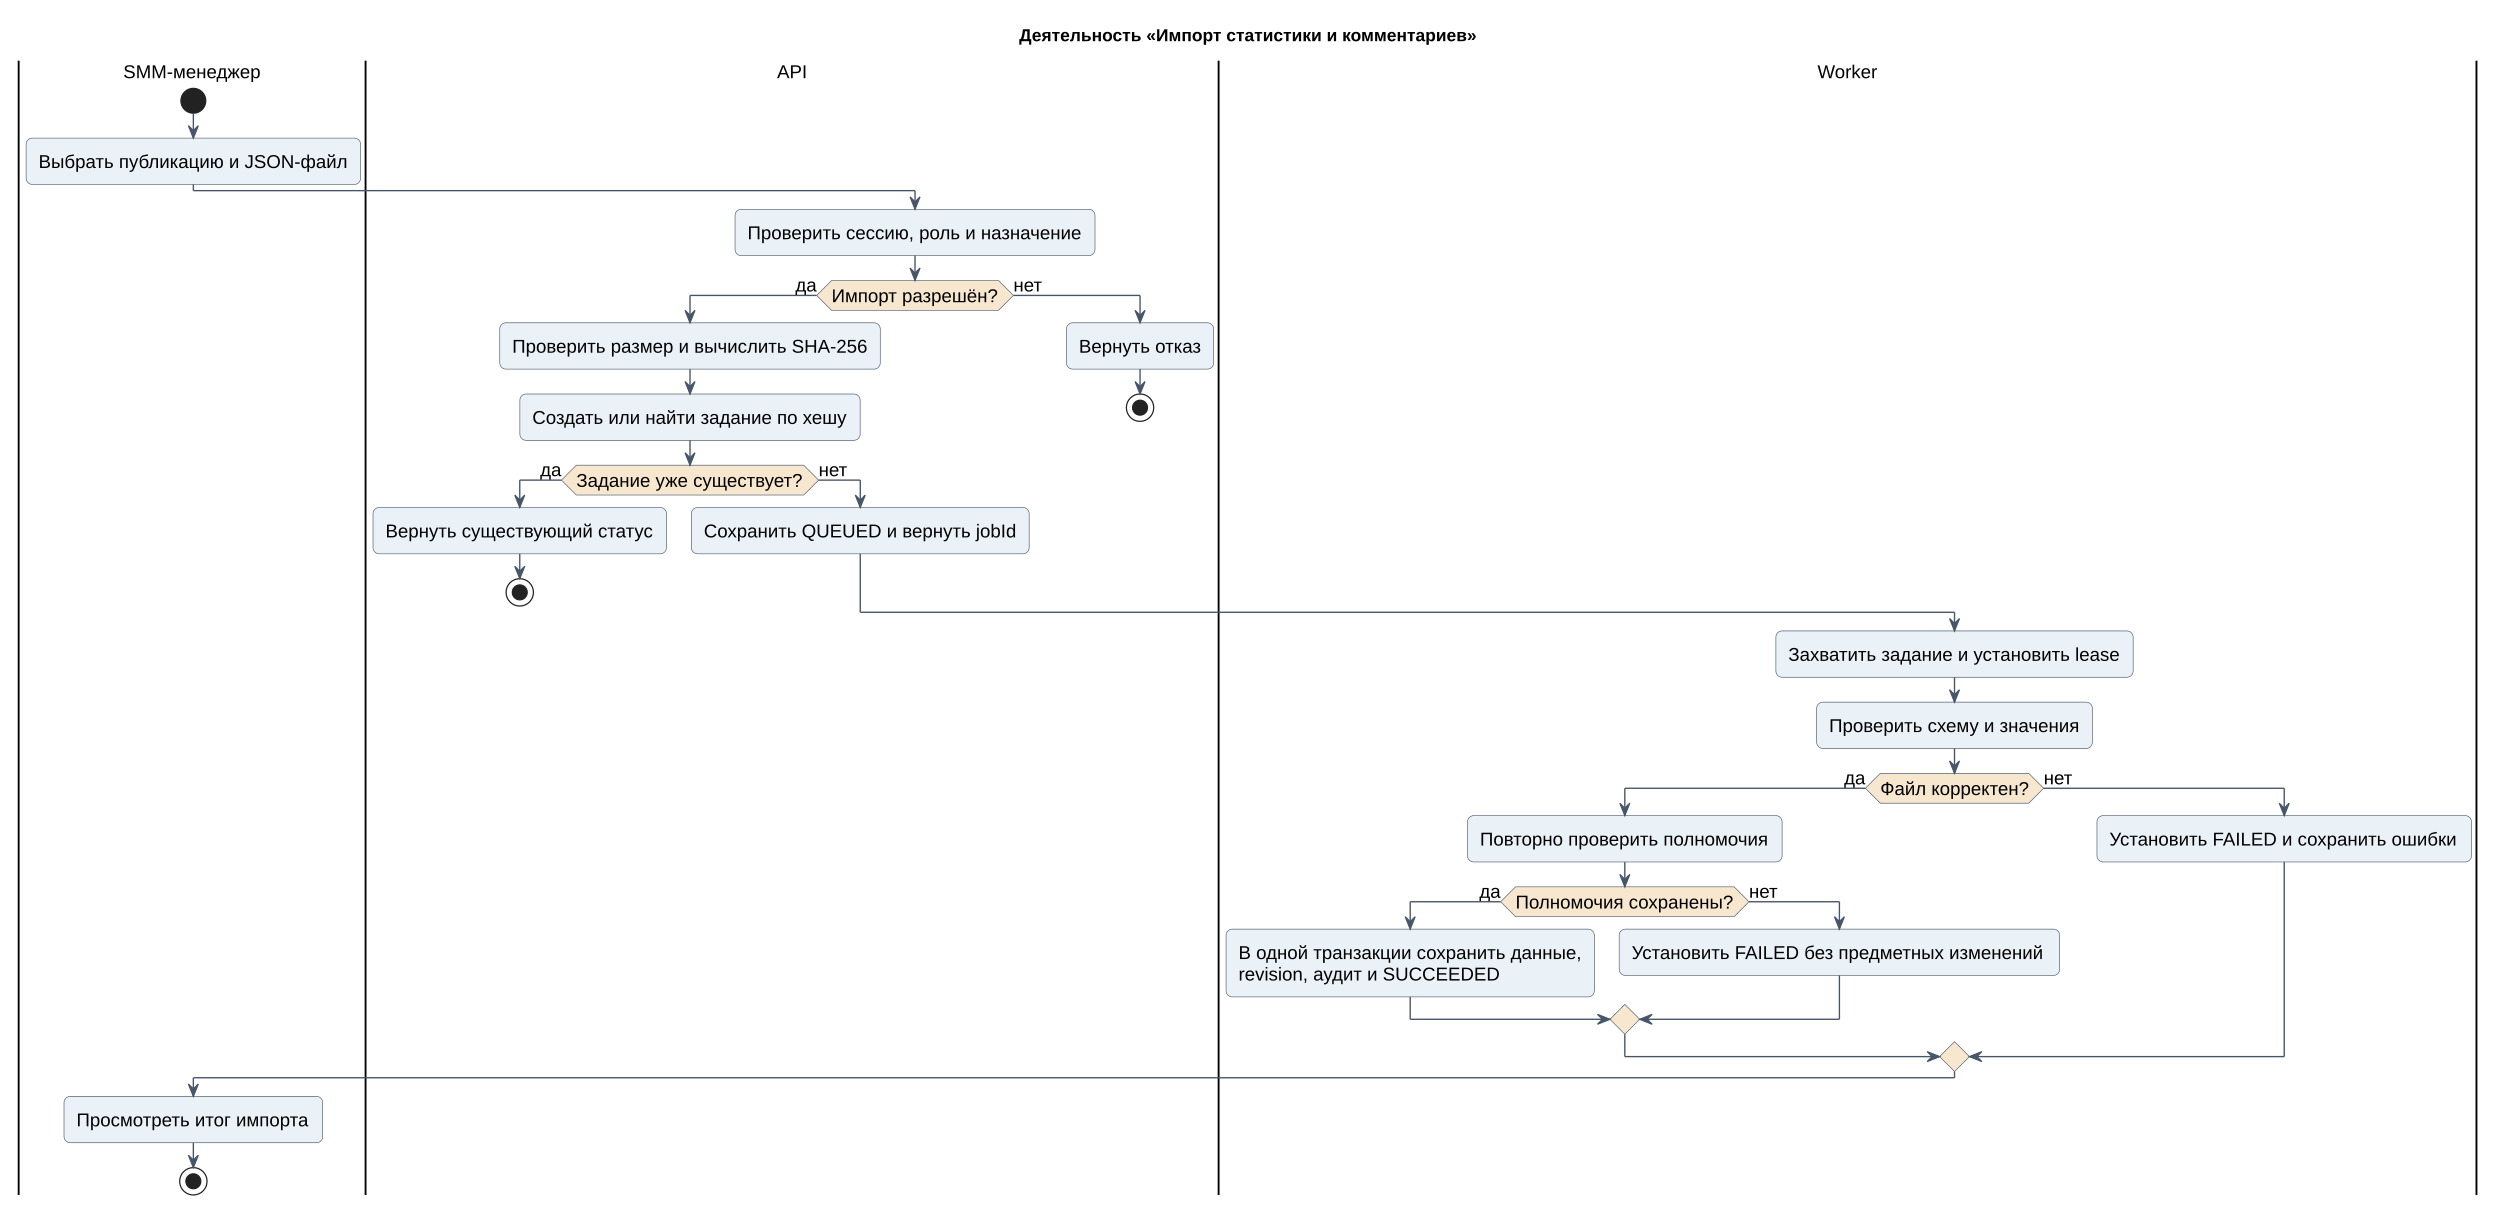
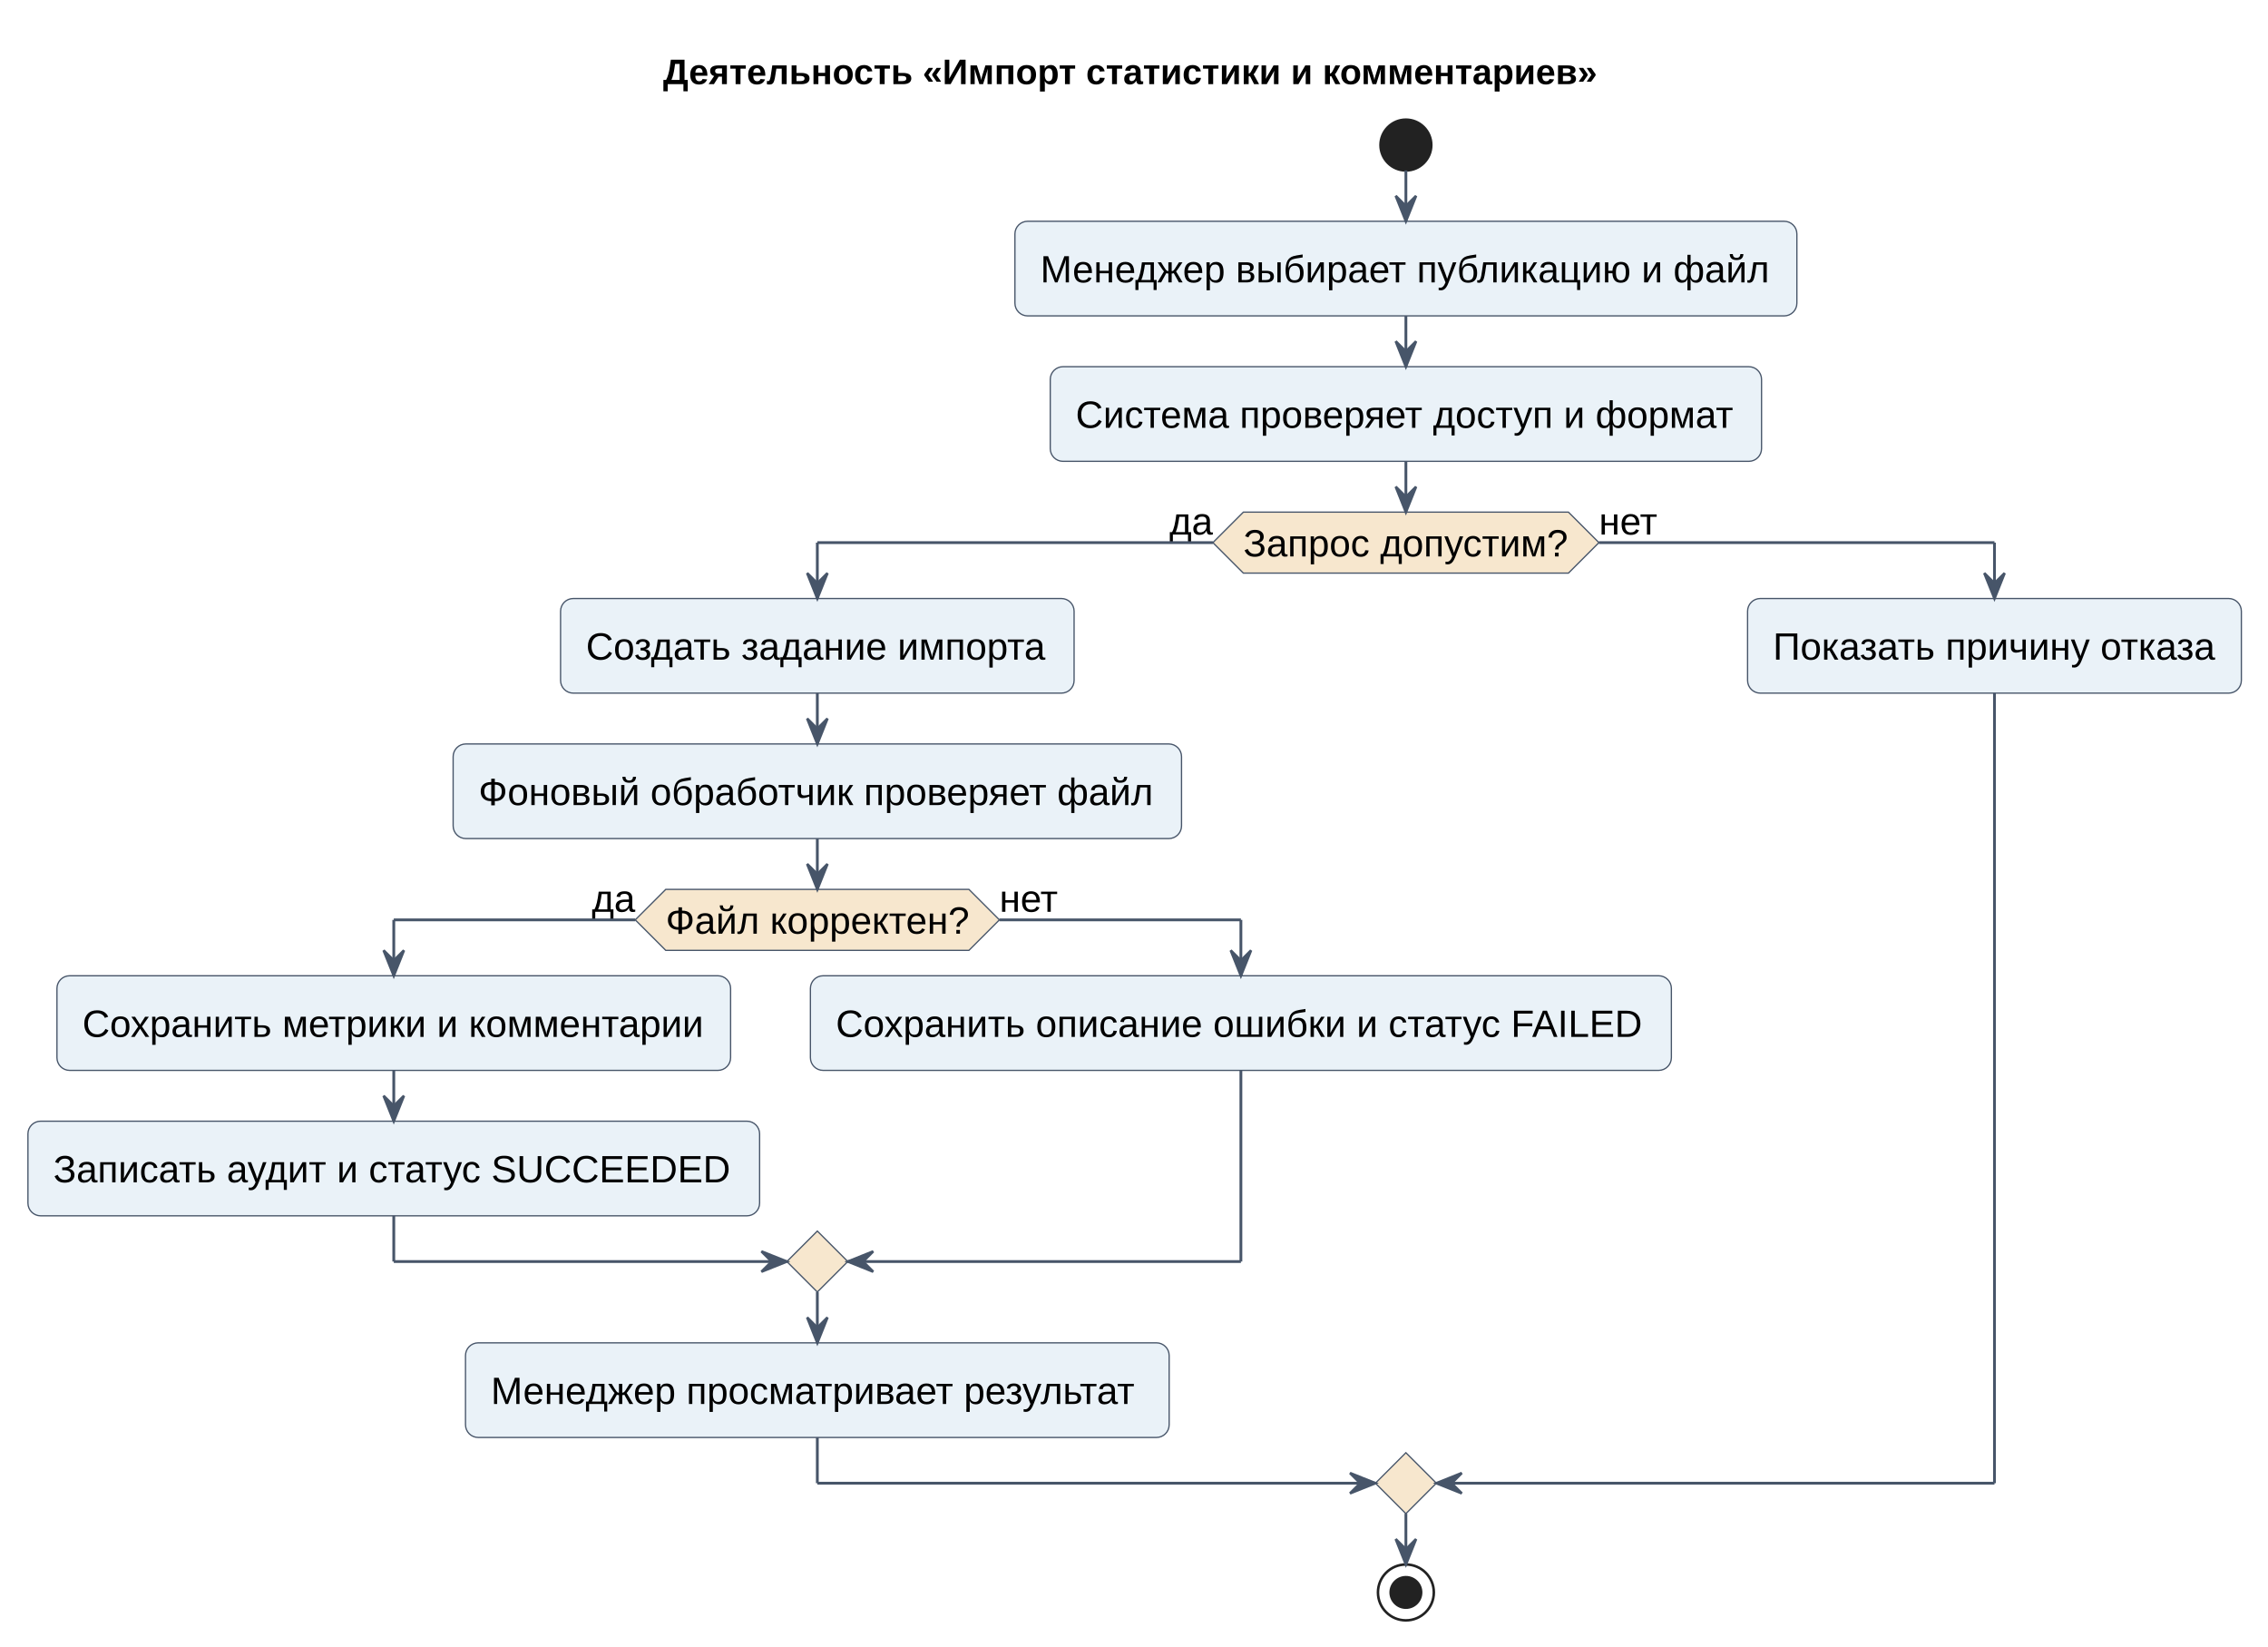
- <svg xmlns="http://www.w3.org/2000/svg" contentStyleType="text/css" data-diagram-type="ACTIVITY" height="972px" preserveAspectRatio="none" style="width:2010px;height:972px;background:#FFFFFF;" version="1.1" viewBox="0 0 2010 972" width="2010px" zoomAndPan="magnify">
+ <svg xmlns="http://www.w3.org/2000/svg" contentStyleType="text/css" data-diagram-type="ACTIVITY" height="648px" preserveAspectRatio="none" style="width:893px;height:648px;background:#FFFFFF;" version="1.1" viewBox="0 0 893 648" width="893px" zoomAndPan="magnify">
  <defs />
  <g>
    <g class="title" data-source-line="2">
-       <text fill="#000000" font-family="Arial" font-size="14" font-weight="bold" lengthAdjust="spacing" textLength="368.361" x="819.402" y="33.132">Деятельность «Импорт статистики и комментариев»</text>
+       <text fill="#000000" font-family="Arial" font-size="14" font-weight="bold" lengthAdjust="spacing" textLength="368.361" x="261.076" y="33.132">Деятельность «Импорт статистики и комментариев»</text>
    </g>
-     <rect fill="none" height="17.248" style="stroke:none;stroke-width:1;" width="1977.165" x="15" y="48.777" />
-     <ellipse cx="155.457" cy="81.026" fill="#222222" rx="10" ry="10" style="stroke:#222222;stroke-width:1;" />
-     <rect fill="#EAF2F8" height="37.248" rx="5" ry="5" style="stroke:#475569;stroke-width:0.5;" width="268.914" x="21" y="111.026" />
-     <text fill="#000000" font-family="Arial" font-size="15" lengthAdjust="spacing" textLength="248.914" x="31" y="135.096">Выбрать публикацию и JSON-файл</text>
-     <rect fill="#EAF2F8" height="37.248" rx="5" ry="5" style="stroke:#475569;stroke-width:0.5;" width="207.969" x="51.472" y="881.511" />
-     <text fill="#000000" font-family="Arial" font-size="15" lengthAdjust="spacing" textLength="187.969" x="61.472" y="905.581">Просмотреть итог импорта</text>
-     <ellipse cx="155.457" cy="949.76" fill="none" rx="11" ry="11" style="stroke:#222222;stroke-width:1;" />
-     <ellipse cx="155.457" cy="949.76" fill="#222222" rx="6" ry="6" style="stroke:#222222;stroke-width:1;" />
-     <line style="stroke:#000000;stroke-width:1.5;" x1="15" x2="15" y1="48.777" y2="960.76" />
-     <rect fill="#EAF2F8" height="37.248" rx="5" ry="5" style="stroke:#475569;stroke-width:0.5;" width="289.414" x="590.978" y="168.274" />
-     <text fill="#000000" font-family="Arial" font-size="15" lengthAdjust="spacing" textLength="269.414" x="600.978" y="192.344">Проверить сессию, роль и назначение</text>
-     <polygon fill="#F7E7CE" points="668.591,225.523,802.778,225.523,814.778,237.523,802.778,249.523,668.591,249.523,656.591,237.523,668.591,225.523" style="stroke:#475569;stroke-width:0.5;" />
-     <text fill="#000000" font-family="Arial" font-size="15" lengthAdjust="spacing" textLength="134.187" x="668.591" y="242.969">Импорт разрешён?</text>
-     <text fill="#000000" font-family="Arial" font-size="15" lengthAdjust="spacing" textLength="17.095" x="639.496" y="234.344">да</text>
-     <text fill="#000000" font-family="Arial" font-size="15" lengthAdjust="spacing" textLength="23.496" x="814.778" y="234.344">нет</text>
-     <rect fill="#EAF2F8" height="37.248" rx="5" ry="5" style="stroke:#475569;stroke-width:0.5;" width="305.916" x="401.811" y="259.523" />
-     <text fill="#000000" font-family="Arial" font-size="15" lengthAdjust="spacing" textLength="285.916" x="411.811" y="283.593">Проверить размер и вычислить SHA-256</text>
-     <rect fill="#EAF2F8" height="37.248" rx="5" ry="5" style="stroke:#475569;stroke-width:0.5;" width="273.594" x="417.972" y="316.772" />
-     <text fill="#000000" font-family="Arial" font-size="15" lengthAdjust="spacing" textLength="253.594" x="427.972" y="340.841">Создать или найти задание по хешу</text>
-     <polygon fill="#F7E7CE" points="463.374,374.02,646.164,374.02,658.164,386.02,646.164,398.02,463.374,398.02,451.374,386.02,463.374,374.02" style="stroke:#475569;stroke-width:0.5;" />
-     <text fill="#000000" font-family="Arial" font-size="15" lengthAdjust="spacing" textLength="182.791" x="463.374" y="391.466">Задание уже существует?</text>
-     <text fill="#000000" font-family="Arial" font-size="15" lengthAdjust="spacing" textLength="17.095" x="434.279" y="382.841">да</text>
-     <text fill="#000000" font-family="Arial" font-size="15" lengthAdjust="spacing" textLength="23.496" x="658.164" y="382.841">нет</text>
-     <rect fill="#EAF2F8" height="37.248" rx="5" ry="5" style="stroke:#475569;stroke-width:0.5;" width="235.947" x="299.914" y="408.02" />
-     <text fill="#000000" font-family="Arial" font-size="15" lengthAdjust="spacing" textLength="215.947" x="309.914" y="432.09">Вернуть существующий статус</text>
-     <ellipse cx="417.887" cy="476.269" fill="none" rx="11" ry="11" style="stroke:#222222;stroke-width:1;" />
-     <ellipse cx="417.887" cy="476.269" fill="#222222" rx="6" ry="6" style="stroke:#222222;stroke-width:1;" />
-     <rect fill="#EAF2F8" height="37.248" rx="5" ry="5" style="stroke:#475569;stroke-width:0.5;" width="271.58" x="555.861" y="408.02" />
-     <text fill="#000000" font-family="Arial" font-size="15" lengthAdjust="spacing" textLength="251.58" x="565.861" y="432.09">Сохранить QUEUED и вернуть jobId</text>
-     <rect fill="#EAF2F8" height="37.248" rx="5" ry="5" style="stroke:#475569;stroke-width:0.5;" width="118.32" x="857.44" y="259.523" />
-     <text fill="#000000" font-family="Arial" font-size="15" lengthAdjust="spacing" textLength="98.32" x="867.44" y="283.593">Вернуть отказ</text>
-     <ellipse cx="916.601" cy="327.772" fill="none" rx="11" ry="11" style="stroke:#222222;stroke-width:1;" />
-     <ellipse cx="916.601" cy="327.772" fill="#222222" rx="6" ry="6" style="stroke:#222222;stroke-width:1;" />
-     <line style="stroke:#000000;stroke-width:1.5;" x1="293.914" x2="293.914" y1="48.777" y2="960.76" />
-     <rect fill="#EAF2F8" height="37.248" rx="5" ry="5" style="stroke:#475569;stroke-width:0.5;" width="287.246" x="1427.809" y="507.269" />
-     <text fill="#000000" font-family="Arial" font-size="15" lengthAdjust="spacing" textLength="267.246" x="1437.809" y="531.338">Захватить задание и установить lease</text>
-     <rect fill="#EAF2F8" height="37.248" rx="5" ry="5" style="stroke:#475569;stroke-width:0.5;" width="221.665" x="1460.6" y="564.517" />
-     <text fill="#000000" font-family="Arial" font-size="15" lengthAdjust="spacing" textLength="201.665" x="1470.6" y="588.587">Проверить схему и значения</text>
-     <polygon fill="#F7E7CE" points="1511.743,621.766,1631.121,621.766,1643.121,633.766,1631.121,645.766,1511.743,645.766,1499.743,633.766,1511.743,621.766" style="stroke:#475569;stroke-width:0.5;" />
-     <text fill="#000000" font-family="Arial" font-size="15" lengthAdjust="spacing" textLength="119.377" x="1511.743" y="639.211">Файл корректен?</text>
-     <text fill="#000000" font-family="Arial" font-size="15" lengthAdjust="spacing" textLength="17.095" x="1482.649" y="630.587">да</text>
-     <text fill="#000000" font-family="Arial" font-size="15" lengthAdjust="spacing" textLength="23.496" x="1643.121" y="630.587">нет</text>
-     <rect fill="#EAF2F8" height="37.248" rx="5" ry="5" style="stroke:#475569;stroke-width:0.5;" width="252.947" x="1179.872" y="655.766" />
-     <text fill="#000000" font-family="Arial" font-size="15" lengthAdjust="spacing" textLength="232.947" x="1189.872" y="679.835">Повторно проверить полномочия</text>
-     <polygon fill="#F7E7CE" points="1218.495,713.014,1394.196,713.014,1406.196,725.014,1394.196,737.014,1218.495,737.014,1206.495,725.014,1218.495,713.014" style="stroke:#475569;stroke-width:0.5;" />
-     <text fill="#000000" font-family="Arial" font-size="15" lengthAdjust="spacing" textLength="175.701" x="1218.495" y="730.46">Полномочия сохранены?</text>
-     <text fill="#000000" font-family="Arial" font-size="15" lengthAdjust="spacing" textLength="17.095" x="1189.4" y="721.835">да</text>
-     <text fill="#000000" font-family="Arial" font-size="15" lengthAdjust="spacing" textLength="23.496" x="1406.196" y="721.835">нет</text>
-     <rect fill="#EAF2F8" height="54.497" rx="5" ry="5" style="stroke:#475569;stroke-width:0.5;" width="296.072" x="985.761" y="747.014" />
-     <text fill="#000000" font-family="Arial" font-size="15" lengthAdjust="spacing" textLength="276.072" x="995.761" y="771.084">В одной транзакции сохранить данные,</text>
-     <text fill="#000000" font-family="Arial" font-size="15" lengthAdjust="spacing" textLength="210.762" x="995.761" y="788.332">revision, аудит и SUCCEEDED</text>
-     <rect fill="#EAF2F8" height="37.248" rx="5" ry="5" style="stroke:#475569;stroke-width:0.5;" width="354.123" x="1301.832" y="747.014" />
-     <text fill="#000000" font-family="Arial" font-size="15" lengthAdjust="spacing" textLength="334.123" x="1311.832" y="771.084">Установить FAILED без предметных изменений</text>
-     <polygon fill="#F7E7CE" points="1306.345,807.511,1318.345,819.511,1306.345,831.511,1294.345,819.511,1306.345,807.511" style="stroke:#475569;stroke-width:0.5;" />
-     <rect fill="#EAF2F8" height="37.248" rx="5" ry="5" style="stroke:#475569;stroke-width:0.5;" width="301.125" x="1685.956" y="655.766" />
-     <text fill="#000000" font-family="Arial" font-size="15" lengthAdjust="spacing" textLength="281.125" x="1695.956" y="679.835">Установить FAILED и сохранить ошибки</text>
-     <polygon fill="#F7E7CE" points="1571.432,837.511,1583.432,849.511,1571.432,861.511,1559.432,849.511,1571.432,837.511" style="stroke:#475569;stroke-width:0.5;" />
-     <line style="stroke:#000000;stroke-width:1.5;" x1="979.761" x2="979.761" y1="48.777" y2="960.76" />
-     <line style="stroke:#000000;stroke-width:1.5;" x1="1991.082" x2="1991.082" y1="48.777" y2="960.76" />
-     <line style="stroke:#475569;stroke-width:1.1;" x1="155.457" x2="155.457" y1="91.026" y2="111.026" />
-     <polygon fill="#475569" points="151.457,101.026,155.457,111.026,159.457,101.026,155.457,105.026" style="stroke:#475569;stroke-width:1;" />
-     <line style="stroke:#475569;stroke-width:1.1;" x1="155.457" x2="155.457" y1="918.76" y2="938.76" />
-     <polygon fill="#475569" points="151.457,928.76,155.457,938.76,159.457,928.76,155.457,932.76" style="stroke:#475569;stroke-width:1;" />
-     <line style="stroke:#475569;stroke-width:1.1;" x1="554.769" x2="554.769" y1="296.772" y2="316.772" />
-     <polygon fill="#475569" points="550.769,306.772,554.769,316.772,558.769,306.772,554.769,310.772" style="stroke:#475569;stroke-width:1;" />
-     <line style="stroke:#475569;stroke-width:1.1;" x1="417.887" x2="417.887" y1="445.269" y2="465.269" />
-     <polygon fill="#475569" points="413.887,455.269,417.887,465.269,421.887,455.269,417.887,459.269" style="stroke:#475569;stroke-width:1;" />
-     <line style="stroke:#475569;stroke-width:1.1;" x1="451.374" x2="417.887" y1="386.02" y2="386.02" />
-     <line style="stroke:#475569;stroke-width:1.1;" x1="417.887" x2="417.887" y1="386.02" y2="408.02" />
-     <polygon fill="#475569" points="413.887,398.02,417.887,408.02,421.887,398.02,417.887,402.02" style="stroke:#475569;stroke-width:1;" />
-     <line style="stroke:#475569;stroke-width:1.1;" x1="658.164" x2="691.651" y1="386.02" y2="386.02" />
-     <line style="stroke:#475569;stroke-width:1.1;" x1="691.651" x2="691.651" y1="386.02" y2="408.02" />
-     <polygon fill="#475569" points="687.651,398.02,691.651,408.02,695.651,398.02,691.651,402.02" style="stroke:#475569;stroke-width:1;" />
-     <line style="stroke:#475569;stroke-width:1.1;" x1="691.651" x2="691.651" y1="445.269" y2="492.269" />
-     <line style="stroke:#475569;stroke-width:1.1;" x1="691.651" x2="1571.432" y1="492.269" y2="492.269" />
-     <line style="stroke:#475569;stroke-width:1.1;" x1="1571.432" x2="1571.432" y1="492.269" y2="507.269" />
-     <polygon fill="#475569" points="1567.432,497.269,1571.432,507.269,1575.432,497.269,1571.432,501.269" style="stroke:#475569;stroke-width:1;" />
-     <line style="stroke:#475569;stroke-width:1.1;" x1="554.769" x2="554.769" y1="354.02" y2="374.02" />
-     <polygon fill="#475569" points="550.769,364.02,554.769,374.02,558.769,364.02,554.769,368.02" style="stroke:#475569;stroke-width:1;" />
-     <line style="stroke:#475569;stroke-width:1.1;" x1="916.601" x2="916.601" y1="296.772" y2="316.772" />
-     <polygon fill="#475569" points="912.601,306.772,916.601,316.772,920.601,306.772,916.601,310.772" style="stroke:#475569;stroke-width:1;" />
-     <line style="stroke:#475569;stroke-width:1.1;" x1="656.591" x2="554.769" y1="237.523" y2="237.523" />
-     <line style="stroke:#475569;stroke-width:1.1;" x1="554.769" x2="554.769" y1="237.523" y2="259.523" />
-     <polygon fill="#475569" points="550.769,249.523,554.769,259.523,558.769,249.523,554.769,253.523" style="stroke:#475569;stroke-width:1;" />
-     <line style="stroke:#475569;stroke-width:1.1;" x1="814.778" x2="916.601" y1="237.523" y2="237.523" />
-     <line style="stroke:#475569;stroke-width:1.1;" x1="916.601" x2="916.601" y1="237.523" y2="259.523" />
-     <polygon fill="#475569" points="912.601,249.523,916.601,259.523,920.601,249.523,916.601,253.523" style="stroke:#475569;stroke-width:1;" />
-     <line style="stroke:#475569;stroke-width:1.1;" x1="735.685" x2="735.685" y1="205.523" y2="225.523" />
-     <polygon fill="#475569" points="731.685,215.523,735.685,225.523,739.685,215.523,735.685,219.523" style="stroke:#475569;stroke-width:1;" />
-     <line style="stroke:#475569;stroke-width:1.1;" x1="1571.432" x2="1571.432" y1="544.517" y2="564.517" />
-     <polygon fill="#475569" points="1567.432,554.517,1571.432,564.517,1575.432,554.517,1571.432,558.517" style="stroke:#475569;stroke-width:1;" />
-     <line style="stroke:#475569;stroke-width:1.1;" x1="1206.495" x2="1133.797" y1="725.014" y2="725.014" />
-     <line style="stroke:#475569;stroke-width:1.1;" x1="1133.797" x2="1133.797" y1="725.014" y2="747.014" />
-     <polygon fill="#475569" points="1129.797,737.014,1133.797,747.014,1137.797,737.014,1133.797,741.014" style="stroke:#475569;stroke-width:1;" />
-     <line style="stroke:#475569;stroke-width:1.1;" x1="1406.196" x2="1478.894" y1="725.014" y2="725.014" />
-     <line style="stroke:#475569;stroke-width:1.1;" x1="1478.894" x2="1478.894" y1="725.014" y2="747.014" />
-     <polygon fill="#475569" points="1474.894,737.014,1478.894,747.014,1482.894,737.014,1478.894,741.014" style="stroke:#475569;stroke-width:1;" />
-     <line style="stroke:#475569;stroke-width:1.1;" x1="1133.797" x2="1133.797" y1="801.511" y2="819.511" />
-     <line style="stroke:#475569;stroke-width:1.1;" x1="1133.797" x2="1294.345" y1="819.511" y2="819.511" />
-     <polygon fill="#475569" points="1284.345,815.511,1294.345,819.511,1284.345,823.511,1288.345,819.511" style="stroke:#475569;stroke-width:1;" />
-     <line style="stroke:#475569;stroke-width:1.1;" x1="1478.894" x2="1478.894" y1="784.263" y2="819.511" />
-     <line style="stroke:#475569;stroke-width:1.1;" x1="1478.894" x2="1318.345" y1="819.511" y2="819.511" />
-     <polygon fill="#475569" points="1328.345,815.511,1318.345,819.511,1328.345,823.511,1324.345,819.511" style="stroke:#475569;stroke-width:1;" />
-     <line style="stroke:#475569;stroke-width:1.1;" x1="1306.345" x2="1306.345" y1="693.014" y2="713.014" />
-     <polygon fill="#475569" points="1302.345,703.014,1306.345,713.014,1310.345,703.014,1306.345,707.014" style="stroke:#475569;stroke-width:1;" />
-     <line style="stroke:#475569;stroke-width:1.1;" x1="1499.743" x2="1306.345" y1="633.766" y2="633.766" />
-     <line style="stroke:#475569;stroke-width:1.1;" x1="1306.345" x2="1306.345" y1="633.766" y2="655.766" />
-     <polygon fill="#475569" points="1302.345,645.766,1306.345,655.766,1310.345,645.766,1306.345,649.766" style="stroke:#475569;stroke-width:1;" />
-     <line style="stroke:#475569;stroke-width:1.1;" x1="1643.121" x2="1836.519" y1="633.766" y2="633.766" />
-     <line style="stroke:#475569;stroke-width:1.1;" x1="1836.519" x2="1836.519" y1="633.766" y2="655.766" />
-     <polygon fill="#475569" points="1832.519,645.766,1836.519,655.766,1840.519,645.766,1836.519,649.766" style="stroke:#475569;stroke-width:1;" />
-     <line style="stroke:#475569;stroke-width:1.1;" x1="1306.345" x2="1306.345" y1="831.511" y2="849.511" />
-     <line style="stroke:#475569;stroke-width:1.1;" x1="1306.345" x2="1559.432" y1="849.511" y2="849.511" />
-     <polygon fill="#475569" points="1549.432,845.511,1559.432,849.511,1549.432,853.511,1553.432,849.511" style="stroke:#475569;stroke-width:1;" />
-     <line style="stroke:#475569;stroke-width:1.1;" x1="1836.519" x2="1836.519" y1="693.014" y2="849.511" />
-     <line style="stroke:#475569;stroke-width:1.1;" x1="1836.519" x2="1583.432" y1="849.511" y2="849.511" />
-     <polygon fill="#475569" points="1593.432,845.511,1583.432,849.511,1593.432,853.511,1589.432,849.511" style="stroke:#475569;stroke-width:1;" />
-     <line style="stroke:#475569;stroke-width:1.1;" x1="1571.432" x2="1571.432" y1="601.766" y2="621.766" />
-     <polygon fill="#475569" points="1567.432,611.766,1571.432,621.766,1575.432,611.766,1571.432,615.766" style="stroke:#475569;stroke-width:1;" />
-     <line style="stroke:#475569;stroke-width:1.1;" x1="155.457" x2="155.457" y1="148.274" y2="153.274" />
-     <line style="stroke:#475569;stroke-width:1.1;" x1="155.457" x2="735.685" y1="153.274" y2="153.274" />
-     <line style="stroke:#475569;stroke-width:1.1;" x1="735.685" x2="735.685" y1="153.274" y2="168.274" />
-     <polygon fill="#475569" points="731.685,158.274,735.685,168.274,739.685,158.274,735.685,162.274" style="stroke:#475569;stroke-width:1;" />
-     <line style="stroke:#475569;stroke-width:1.1;" x1="1571.432" x2="1571.432" y1="861.511" y2="866.511" />
-     <line style="stroke:#475569;stroke-width:1.1;" x1="1571.432" x2="155.457" y1="866.511" y2="866.511" />
-     <line style="stroke:#475569;stroke-width:1.1;" x1="155.457" x2="155.457" y1="866.511" y2="881.511" />
-     <polygon fill="#475569" points="151.457,871.511,155.457,881.511,159.457,871.511,155.457,875.511" style="stroke:#475569;stroke-width:1;" />
-     <text fill="#000000" font-family="Arial" font-size="15" lengthAdjust="spacing" textLength="110.742" x="99.086" y="62.847">SMM-менеджер</text>
-     <text fill="#000000" font-family="Arial" font-size="15" lengthAdjust="spacing" textLength="24.177" x="624.749" y="62.847">API</text>
-     <text fill="#000000" font-family="Arial" font-size="15" lengthAdjust="spacing" textLength="48.333" x="1461.255" y="62.847">Worker</text>
+     <ellipse cx="553.558" cy="57.099" fill="#222222" rx="10" ry="10" style="stroke:#222222;stroke-width:1;" />
+     <rect fill="#EAF2F8" height="37.248" rx="5" ry="5" style="stroke:#475569;stroke-width:0.5;" width="307.886" x="399.615" y="87.099" />
+     <text fill="#000000" font-family="Arial" font-size="15" lengthAdjust="spacing" textLength="287.886" x="409.615" y="111.168">Менеджер выбирает публикацию и файл</text>
+     <rect fill="#EAF2F8" height="37.248" rx="5" ry="5" style="stroke:#475569;stroke-width:0.5;" width="280.061" x="413.528" y="144.347" />
+     <text fill="#000000" font-family="Arial" font-size="15" lengthAdjust="spacing" textLength="260.061" x="423.528" y="168.417">Система проверяет доступ и формат</text>
+     <polygon fill="#F7E7CE" points="489.559,201.596,617.557,201.596,629.557,213.596,617.557,225.596,489.559,225.596,477.559,213.596,489.559,201.596" style="stroke:#475569;stroke-width:0.5;" />
+     <text fill="#000000" font-family="Arial" font-size="15" lengthAdjust="spacing" textLength="127.998" x="489.559" y="219.041">Запрос допустим?</text>
+     <text fill="#000000" font-family="Arial" font-size="15" lengthAdjust="spacing" textLength="17.095" x="460.464" y="210.417">да</text>
+     <text fill="#000000" font-family="Arial" font-size="15" lengthAdjust="spacing" textLength="23.496" x="629.557" y="210.417">нет</text>
+     <rect fill="#EAF2F8" height="37.248" rx="5" ry="5" style="stroke:#475569;stroke-width:0.5;" width="202.197" x="220.717" y="235.596" />
+     <text fill="#000000" font-family="Arial" font-size="15" lengthAdjust="spacing" textLength="182.197" x="230.717" y="259.666">Создать задание импорта</text>
+     <rect fill="#EAF2F8" height="37.248" rx="5" ry="5" style="stroke:#475569;stroke-width:0.5;" width="286.792" x="178.42" y="292.844" />
+     <text fill="#000000" font-family="Arial" font-size="15" lengthAdjust="spacing" textLength="266.792" x="188.42" y="316.914">Фоновый обработчик проверяет файл</text>
+     <polygon fill="#F7E7CE" points="262.127,350.093,381.505,350.093,393.505,362.093,381.505,374.093,262.127,374.093,250.127,362.093,262.127,350.093" style="stroke:#475569;stroke-width:0.5;" />
+     <text fill="#000000" font-family="Arial" font-size="15" lengthAdjust="spacing" textLength="119.377" x="262.127" y="367.538">Файл корректен?</text>
+     <text fill="#000000" font-family="Arial" font-size="15" lengthAdjust="spacing" textLength="17.095" x="233.033" y="358.914">да</text>
+     <text fill="#000000" font-family="Arial" font-size="15" lengthAdjust="spacing" textLength="23.496" x="393.505" y="358.914">нет</text>
+     <rect fill="#EAF2F8" height="37.248" rx="5" ry="5" style="stroke:#475569;stroke-width:0.5;" width="265.244" x="22.422" y="384.093" />
+     <text fill="#000000" font-family="Arial" font-size="15" lengthAdjust="spacing" textLength="245.244" x="32.422" y="408.163">Сохранить метрики и комментарии</text>
+     <rect fill="#EAF2F8" height="37.248" rx="5" ry="5" style="stroke:#475569;stroke-width:0.5;" width="288.088" x="11" y="441.341" />
+     <text fill="#000000" font-family="Arial" font-size="15" lengthAdjust="spacing" textLength="268.088" x="21" y="465.411">Записать аудит и статус SUCCEEDED</text>
+     <rect fill="#EAF2F8" height="37.248" rx="5" ry="5" style="stroke:#475569;stroke-width:0.5;" width="338.999" x="319.088" y="384.093" />
+     <text fill="#000000" font-family="Arial" font-size="15" lengthAdjust="spacing" textLength="318.999" x="329.088" y="408.163">Сохранить описание ошибки и статус FAILED</text>
+     <polygon fill="#F7E7CE" points="321.816,484.59,333.816,496.59,321.816,508.59,309.816,496.59,321.816,484.59" style="stroke:#475569;stroke-width:0.5;" />
+     <rect fill="#EAF2F8" height="37.248" rx="5" ry="5" style="stroke:#475569;stroke-width:0.5;" width="277.058" x="183.287" y="528.59" />
+     <text fill="#000000" font-family="Arial" font-size="15" lengthAdjust="spacing" textLength="257.058" x="193.287" y="552.66">Менеджер просматривает результат</text>
+     <rect fill="#EAF2F8" height="37.248" rx="5" ry="5" style="stroke:#475569;stroke-width:0.5;" width="194.426" x="688.087" y="235.596" />
+     <text fill="#000000" font-family="Arial" font-size="15" lengthAdjust="spacing" textLength="174.426" x="698.087" y="259.666">Показать причину отказа</text>
+     <polygon fill="#F7E7CE" points="553.558,571.838,565.558,583.838,553.558,595.838,541.558,583.838,553.558,571.838" style="stroke:#475569;stroke-width:0.5;" />
+     <ellipse cx="553.558" cy="626.838" fill="none" rx="11" ry="11" style="stroke:#222222;stroke-width:1;" />
+     <ellipse cx="553.558" cy="626.838" fill="#222222" rx="6" ry="6" style="stroke:#222222;stroke-width:1;" />
+     <line style="stroke:#475569;stroke-width:1.1;" x1="553.558" x2="553.558" y1="67.099" y2="87.099" />
+     <polygon fill="#475569" points="549.558,77.099,553.558,87.099,557.558,77.099,553.558,81.099" style="stroke:#475569;stroke-width:1;" />
+     <line style="stroke:#475569;stroke-width:1.1;" x1="553.558" x2="553.558" y1="124.347" y2="144.347" />
+     <polygon fill="#475569" points="549.558,134.347,553.558,144.347,557.558,134.347,553.558,138.347" style="stroke:#475569;stroke-width:1;" />
+     <line style="stroke:#475569;stroke-width:1.1;" x1="321.816" x2="321.816" y1="272.844" y2="292.844" />
+     <polygon fill="#475569" points="317.816,282.844,321.816,292.844,325.816,282.844,321.816,286.844" style="stroke:#475569;stroke-width:1;" />
+     <line style="stroke:#475569;stroke-width:1.1;" x1="155.044" x2="155.044" y1="421.341" y2="441.341" />
+     <polygon fill="#475569" points="151.044,431.341,155.044,441.341,159.044,431.341,155.044,435.341" style="stroke:#475569;stroke-width:1;" />
+     <line style="stroke:#475569;stroke-width:1.1;" x1="250.127" x2="155.044" y1="362.093" y2="362.093" />
+     <line style="stroke:#475569;stroke-width:1.1;" x1="155.044" x2="155.044" y1="362.093" y2="384.093" />
+     <polygon fill="#475569" points="151.044,374.093,155.044,384.093,159.044,374.093,155.044,378.093" style="stroke:#475569;stroke-width:1;" />
+     <line style="stroke:#475569;stroke-width:1.1;" x1="393.505" x2="488.588" y1="362.093" y2="362.093" />
+     <line style="stroke:#475569;stroke-width:1.1;" x1="488.588" x2="488.588" y1="362.093" y2="384.093" />
+     <polygon fill="#475569" points="484.588,374.093,488.588,384.093,492.588,374.093,488.588,378.093" style="stroke:#475569;stroke-width:1;" />
+     <line style="stroke:#475569;stroke-width:1.1;" x1="155.044" x2="155.044" y1="478.59" y2="496.59" />
+     <line style="stroke:#475569;stroke-width:1.1;" x1="155.044" x2="309.816" y1="496.59" y2="496.59" />
+     <polygon fill="#475569" points="299.816,492.59,309.816,496.59,299.816,500.59,303.816,496.59" style="stroke:#475569;stroke-width:1;" />
+     <line style="stroke:#475569;stroke-width:1.1;" x1="488.588" x2="488.588" y1="421.341" y2="496.59" />
+     <line style="stroke:#475569;stroke-width:1.1;" x1="488.588" x2="333.816" y1="496.59" y2="496.59" />
+     <polygon fill="#475569" points="343.816,492.59,333.816,496.59,343.816,500.59,339.816,496.59" style="stroke:#475569;stroke-width:1;" />
+     <line style="stroke:#475569;stroke-width:1.1;" x1="321.816" x2="321.816" y1="330.093" y2="350.093" />
+     <polygon fill="#475569" points="317.816,340.093,321.816,350.093,325.816,340.093,321.816,344.093" style="stroke:#475569;stroke-width:1;" />
+     <line style="stroke:#475569;stroke-width:1.1;" x1="321.816" x2="321.816" y1="508.59" y2="528.59" />
+     <polygon fill="#475569" points="317.816,518.59,321.816,528.59,325.816,518.59,321.816,522.59" style="stroke:#475569;stroke-width:1;" />
+     <line style="stroke:#475569;stroke-width:1.1;" x1="477.559" x2="321.816" y1="213.596" y2="213.596" />
+     <line style="stroke:#475569;stroke-width:1.1;" x1="321.816" x2="321.816" y1="213.596" y2="235.596" />
+     <polygon fill="#475569" points="317.816,225.596,321.816,235.596,325.816,225.596,321.816,229.596" style="stroke:#475569;stroke-width:1;" />
+     <line style="stroke:#475569;stroke-width:1.1;" x1="629.557" x2="785.301" y1="213.596" y2="213.596" />
+     <line style="stroke:#475569;stroke-width:1.1;" x1="785.301" x2="785.301" y1="213.596" y2="235.596" />
+     <polygon fill="#475569" points="781.301,225.596,785.301,235.596,789.301,225.596,785.301,229.596" style="stroke:#475569;stroke-width:1;" />
+     <line style="stroke:#475569;stroke-width:1.1;" x1="321.816" x2="321.816" y1="565.838" y2="583.838" />
+     <line style="stroke:#475569;stroke-width:1.1;" x1="321.816" x2="541.558" y1="583.838" y2="583.838" />
+     <polygon fill="#475569" points="531.558,579.838,541.558,583.838,531.558,587.838,535.558,583.838" style="stroke:#475569;stroke-width:1;" />
+     <line style="stroke:#475569;stroke-width:1.1;" x1="785.301" x2="785.301" y1="272.844" y2="583.838" />
+     <line style="stroke:#475569;stroke-width:1.1;" x1="785.301" x2="565.558" y1="583.838" y2="583.838" />
+     <polygon fill="#475569" points="575.558,579.838,565.558,583.838,575.558,587.838,571.558,583.838" style="stroke:#475569;stroke-width:1;" />
+     <line style="stroke:#475569;stroke-width:1.1;" x1="553.558" x2="553.558" y1="181.596" y2="201.596" />
+     <polygon fill="#475569" points="549.558,191.596,553.558,201.596,557.558,191.596,553.558,195.596" style="stroke:#475569;stroke-width:1;" />
+     <line style="stroke:#475569;stroke-width:1.1;" x1="553.558" x2="553.558" y1="595.838" y2="615.838" />
+     <polygon fill="#475569" points="549.558,605.838,553.558,615.838,557.558,605.838,553.558,609.838" style="stroke:#475569;stroke-width:1;" />
  </g>
</svg>
